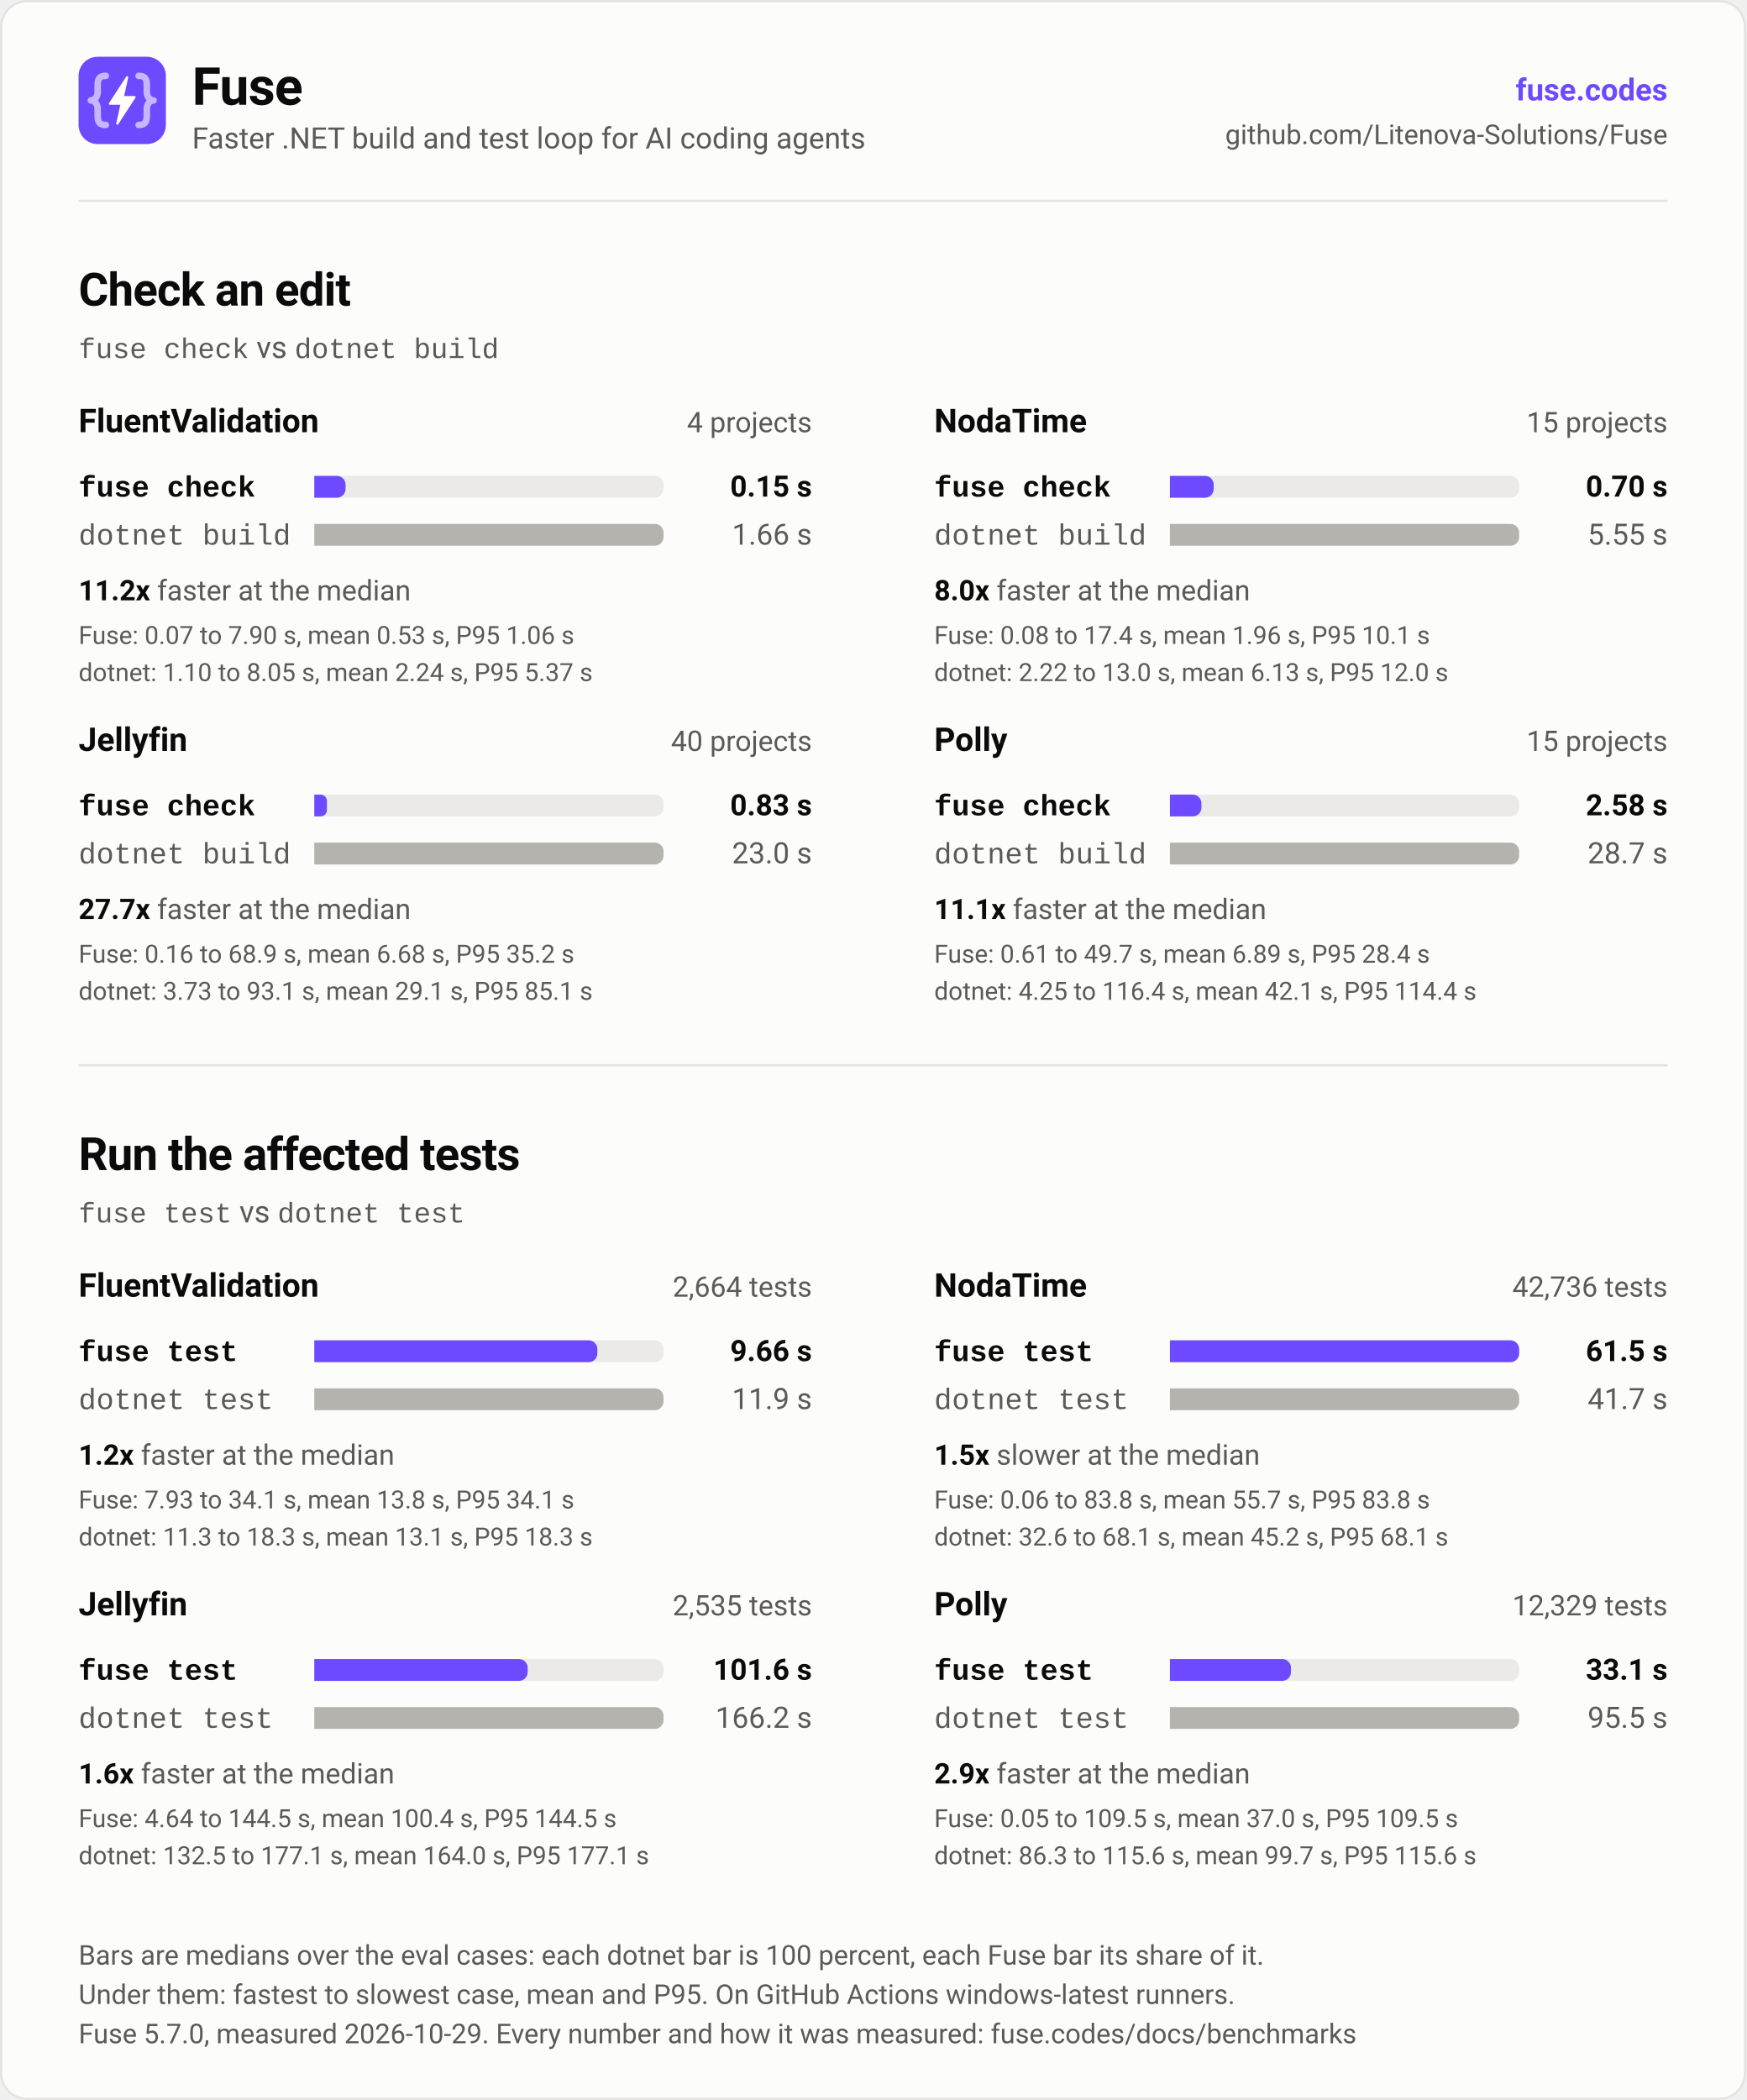
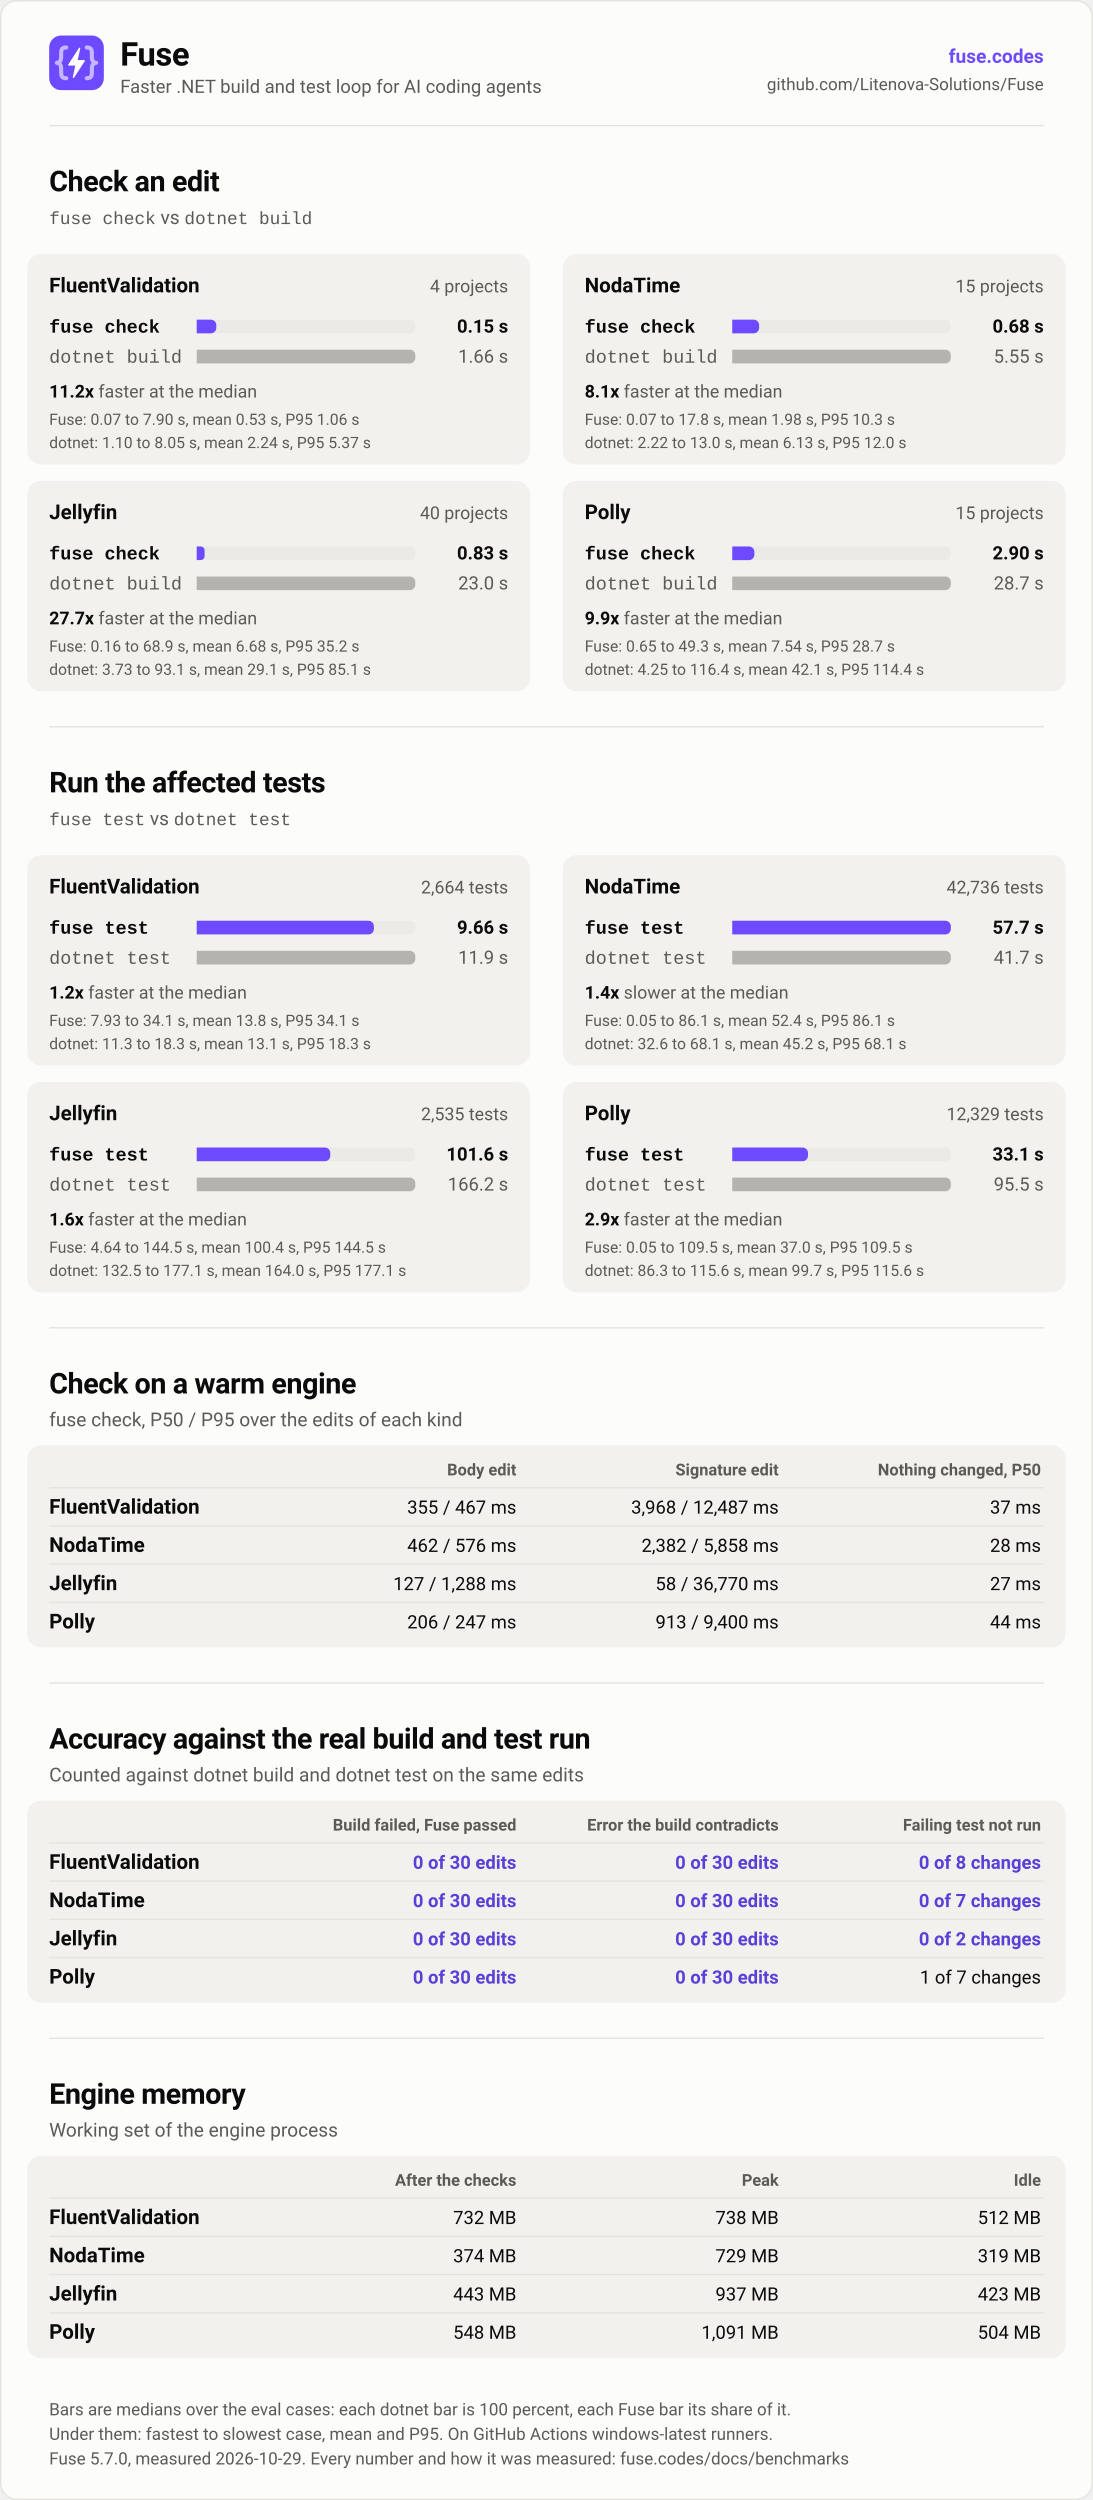
- <svg xmlns="http://www.w3.org/2000/svg" viewBox="0 0 800 962" width="800" height="962" role="img" aria-labelledby="t d">
+ <svg xmlns="http://www.w3.org/2000/svg" viewBox="0 0 800 1830" width="800" height="1830" role="img" aria-labelledby="t d">
  <style>
  .bg { fill: #fcfcfb; stroke: #e4e3de; }
  .brand { font-size: 24px; font-weight: 700; letter-spacing: -0.3px; }
  .tagline { font-size: 13.5px; fill: #5b5a55; }
  .site { font-size: 14px; font-weight: 600; fill: #6d4aff; }
  .repo-url { font-size: 12.5px; fill: #5b5a55; }
  .rule { stroke: #e4e3de; }
  text { font-family: ui-sans-serif, system-ui, -apple-system, "Segoe UI", Roboto, sans-serif; fill: #0b0b0b; }
  .mono { font-family: ui-monospace, SFMono-Regular, Consolas, "Liberation Mono", monospace; }
  .panel { font-size: 21px; font-weight: 700; letter-spacing: -0.3px; }
  .sub { font-size: 14px; fill: #5b5a55; }
  .sub .mono { font-size: 13px; }
  .repo { font-size: 15px; font-weight: 600; }
  .meta, .note { font-size: 13px; fill: #5b5a55; }
  .note { font-size: 12.5px; }
  .cmd, .t { font-size: 13.5px; fill: #5b5a55; }
  .t { font-variant-numeric: tabular-nums; }
  .fuse-text { fill: #0b0b0b; font-weight: 600; }
  .speed { font-size: 13px; fill: #5b5a55; }
  .speed tspan { fill: #0b0b0b; font-weight: 600; }
  .stats { font-size: 11.5px; fill: #5b5a55; font-variant-numeric: tabular-nums; }
  .track { fill: #ebeae6; }
  .fill-slow { fill: #b4b3ad; }
  .fill-fuse { fill: #6d4aff; }
+   .card { fill: #f2f1ee; }
+   .th { font-size: 12px; fill: #5b5a55; font-weight: 600; }
+   .td { font-size: 13.5px; fill: #0b0b0b; font-variant-numeric: tabular-nums; }
+   .td.good { fill: #5b3fd6; font-weight: 600; }
+   .row-rule { stroke: #e4e3de; }
  @media (prefers-color-scheme: dark) {
+     .card { fill: #22221f; }
+     .th { fill: #b9b8af; }
+     .td { fill: #f4f4f0; }
+     .td.good { fill: #9b85ff; }
+     .row-rule { stroke: #34332f; }
    .bg { fill: #1a1a19; stroke: #34332f; }
    .tagline, .repo-url { fill: #b9b8af; }
    .site { fill: #9b85ff; }
    .rule { stroke: #34332f; }
    text, .fuse-text, .speed tspan { fill: #f4f4f0; }
    .sub, .meta, .note, .cmd, .t, .speed, .stats { fill: #b9b8af; }
    .fuse-text { fill: #f4f4f0; }
    .track { fill: #2e2d2a; }
    .fill-slow { fill: #6f6e68; }
    .fill-fuse { fill: #9b85ff; }
  }
</style>
-   <rect class="bg" x="0.5" y="0.5" width="799" height="961" rx="12" />
+   <rect class="bg" x="0.5" y="0.5" width="799" height="1829" rx="12" />
  <g transform="translate(36,26) scale(1.25)">
    <rect width="32" height="32" rx="7" fill="#6d4aff" />
    <g fill="none" stroke="#ffffff" stroke-width="2.4" stroke-linecap="round" stroke-linejoin="round" opacity="0.6">
      <path d="M10 7c-2.5 0-3 1.2-3 3.5v2.3c0 1.8-1 3.2-2.5 3.2 1.5 0 2.5 1.4 2.5 3.2v2.3C7 23.8 7.5 25 10 25" />
      <path d="M22 7c2.5 0 3 1.2 3 3.5v2.3c0 1.8 1 3.2 2.5 3.2-1.5 0-2.5 1.4-2.5 3.2v2.3c0 2.3-.5 3.5-3 3.5" />
    </g>
    <path d="M17.8 7.5 11.5 17.2h4.3l-1.6 7.3 6.3-9.7h-4.3z" fill="#ffffff" stroke="#ffffff" stroke-width="0.8" stroke-linejoin="round" />
  </g>
  <text class="brand" x="88" y="48">Fuse</text>
  <text class="tagline" x="88" y="68">Faster .NET build and test loop for AI coding agents</text>
  <a href="https://fuse.codes">
    <text class="site" x="764" y="46" text-anchor="end">fuse.codes</text>
  </a>
  <a href="https://github.com/Litenova-Solutions/Fuse">
    <text class="repo-url" x="764" y="66" text-anchor="end">github.com/Litenova-Solutions/Fuse</text>
  </a>
  <line class="rule" x1="36" y1="92" x2="764" y2="92" />
  <text class="panel" x="36" y="140">Check an edit</text>
  <text class="sub" x="36" y="164">
    <tspan class="mono">fuse check</tspan> vs <tspan class="mono">dotnet build</tspan>
  </text>
-   <text class="repo" x="36" y="198">FluentValidation</text>
-   <text class="meta" x="372" y="198" text-anchor="end">4 projects</text>
-   <text class="cmd mono fuse-text" x="36" y="227.5">fuse check</text>
-   <path class="track" d="M144,218h156a4,4 0 0 1 4,4v2a4,4 0 0 1 -4,4h-156z" />
-   <path class="fill-fuse" d="M144,218h10.32a4,4 0 0 1 4,4v2a4,4 0 0 1 -4,4h-10.32z" />
-   <text class="t fuse-text" x="372" y="227.5" text-anchor="end">0.15 s</text>
-   <text class="cmd mono" x="36" y="249.5">dotnet build</text>
-   <path class="fill-slow" d="M144,240h156a4,4 0 0 1 4,4v2a4,4 0 0 1 -4,4h-156z" />
-   <text class="t" x="372" y="249.5" text-anchor="end">1.66 s</text>
-   <text class="speed" x="36" y="275">
+   <rect class="card" x="20" y="186" width="368" height="154" rx="10" />
+   <text class="repo" x="36" y="214">FluentValidation</text>
+   <text class="meta" x="372" y="214" text-anchor="end">4 projects</text>
+   <text class="cmd mono fuse-text" x="36" y="243.5">fuse check</text>
+   <path class="track" d="M144,234h156a4,4 0 0 1 4,4v2a4,4 0 0 1 -4,4h-156z" />
+   <path class="fill-fuse" d="M144,234h10.32a4,4 0 0 1 4,4v2a4,4 0 0 1 -4,4h-10.32z" />
+   <text class="t fuse-text" x="372" y="243.5" text-anchor="end">0.15 s</text>
+   <text class="cmd mono" x="36" y="265.5">dotnet build</text>
+   <path class="fill-slow" d="M144,256h156a4,4 0 0 1 4,4v2a4,4 0 0 1 -4,4h-156z" />
+   <text class="t" x="372" y="265.5" text-anchor="end">1.66 s</text>
+   <text class="speed" x="36" y="291">
    <tspan>11.2x</tspan> faster at the median</text>
-   <text class="stats" x="36" y="295">Fuse: 0.07 to 7.90 s, mean 0.53 s, P95 1.06 s</text>
-   <text class="stats" x="36" y="312">dotnet: 1.10 to 8.05 s, mean 2.24 s, P95 5.37 s</text>
-   <text class="repo" x="428" y="198">NodaTime</text>
-   <text class="meta" x="764" y="198" text-anchor="end">15 projects</text>
-   <text class="cmd mono fuse-text" x="428" y="227.5">fuse check</text>
-   <path class="track" d="M536,218h156a4,4 0 0 1 4,4v2a4,4 0 0 1 -4,4h-156z" />
-   <path class="fill-fuse" d="M536,218h16.06a4,4 0 0 1 4,4v2a4,4 0 0 1 -4,4h-16.06z" />
-   <text class="t fuse-text" x="764" y="227.5" text-anchor="end">0.70 s</text>
-   <text class="cmd mono" x="428" y="249.5">dotnet build</text>
-   <path class="fill-slow" d="M536,240h156a4,4 0 0 1 4,4v2a4,4 0 0 1 -4,4h-156z" />
-   <text class="t" x="764" y="249.5" text-anchor="end">5.55 s</text>
-   <text class="speed" x="428" y="275">
-     <tspan>8.0x</tspan> faster at the median</text>
-   <text class="stats" x="428" y="295">Fuse: 0.08 to 17.4 s, mean 1.96 s, P95 10.1 s</text>
-   <text class="stats" x="428" y="312">dotnet: 2.22 to 13.0 s, mean 6.13 s, P95 12.0 s</text>
-   <text class="repo" x="36" y="344">Jellyfin</text>
-   <text class="meta" x="372" y="344" text-anchor="end">40 projects</text>
-   <text class="cmd mono fuse-text" x="36" y="373.5">fuse check</text>
-   <path class="track" d="M144,364h156a4,4 0 0 1 4,4v2a4,4 0 0 1 -4,4h-156z" />
-   <path class="fill-fuse" d="M144,364h2.89a2.89,2.89 0 0 1 2.89,2.89v4.21a2.89,2.89 0 0 1 -2.89,2.89h-2.89z" />
-   <text class="t fuse-text" x="372" y="373.5" text-anchor="end">0.83 s</text>
-   <text class="cmd mono" x="36" y="395.5">dotnet build</text>
-   <path class="fill-slow" d="M144,386h156a4,4 0 0 1 4,4v2a4,4 0 0 1 -4,4h-156z" />
-   <text class="t" x="372" y="395.5" text-anchor="end">23.0 s</text>
-   <text class="speed" x="36" y="421">
+   <text class="stats" x="36" y="311">Fuse: 0.07 to 7.90 s, mean 0.53 s, P95 1.06 s</text>
+   <text class="stats" x="36" y="328">dotnet: 1.10 to 8.05 s, mean 2.24 s, P95 5.37 s</text>
+   <rect class="card" x="412" y="186" width="368" height="154" rx="10" />
+   <text class="repo" x="428" y="214">NodaTime</text>
+   <text class="meta" x="764" y="214" text-anchor="end">15 projects</text>
+   <text class="cmd mono fuse-text" x="428" y="243.5">fuse check</text>
+   <path class="track" d="M536,234h156a4,4 0 0 1 4,4v2a4,4 0 0 1 -4,4h-156z" />
+   <path class="fill-fuse" d="M536,234h15.69a4,4 0 0 1 4,4v2a4,4 0 0 1 -4,4h-15.69z" />
+   <text class="t fuse-text" x="764" y="243.5" text-anchor="end">0.68 s</text>
+   <text class="cmd mono" x="428" y="265.5">dotnet build</text>
+   <path class="fill-slow" d="M536,256h156a4,4 0 0 1 4,4v2a4,4 0 0 1 -4,4h-156z" />
+   <text class="t" x="764" y="265.5" text-anchor="end">5.55 s</text>
+   <text class="speed" x="428" y="291">
+     <tspan>8.1x</tspan> faster at the median</text>
+   <text class="stats" x="428" y="311">Fuse: 0.07 to 17.8 s, mean 1.98 s, P95 10.3 s</text>
+   <text class="stats" x="428" y="328">dotnet: 2.22 to 13.0 s, mean 6.13 s, P95 12.0 s</text>
+   <rect class="card" x="20" y="352" width="368" height="154" rx="10" />
+   <text class="repo" x="36" y="380">Jellyfin</text>
+   <text class="meta" x="372" y="380" text-anchor="end">40 projects</text>
+   <text class="cmd mono fuse-text" x="36" y="409.5">fuse check</text>
+   <path class="track" d="M144,400h156a4,4 0 0 1 4,4v2a4,4 0 0 1 -4,4h-156z" />
+   <path class="fill-fuse" d="M144,400h2.89a2.89,2.89 0 0 1 2.89,2.89v4.21a2.89,2.89 0 0 1 -2.89,2.89h-2.89z" />
+   <text class="t fuse-text" x="372" y="409.5" text-anchor="end">0.83 s</text>
+   <text class="cmd mono" x="36" y="431.5">dotnet build</text>
+   <path class="fill-slow" d="M144,422h156a4,4 0 0 1 4,4v2a4,4 0 0 1 -4,4h-156z" />
+   <text class="t" x="372" y="431.5" text-anchor="end">23.0 s</text>
+   <text class="speed" x="36" y="457">
    <tspan>27.7x</tspan> faster at the median</text>
-   <text class="stats" x="36" y="441">Fuse: 0.16 to 68.9 s, mean 6.68 s, P95 35.2 s</text>
-   <text class="stats" x="36" y="458">dotnet: 3.73 to 93.1 s, mean 29.1 s, P95 85.1 s</text>
-   <text class="repo" x="428" y="344">Polly</text>
-   <text class="meta" x="764" y="344" text-anchor="end">15 projects</text>
-   <text class="cmd mono fuse-text" x="428" y="373.5">fuse check</text>
-   <path class="track" d="M536,364h156a4,4 0 0 1 4,4v2a4,4 0 0 1 -4,4h-156z" />
-   <path class="fill-fuse" d="M536,364h10.43a4,4 0 0 1 4,4v2a4,4 0 0 1 -4,4h-10.43z" />
-   <text class="t fuse-text" x="764" y="373.5" text-anchor="end">2.58 s</text>
-   <text class="cmd mono" x="428" y="395.5">dotnet build</text>
-   <path class="fill-slow" d="M536,386h156a4,4 0 0 1 4,4v2a4,4 0 0 1 -4,4h-156z" />
-   <text class="t" x="764" y="395.5" text-anchor="end">28.7 s</text>
-   <text class="speed" x="428" y="421">
-     <tspan>11.1x</tspan> faster at the median</text>
-   <text class="stats" x="428" y="441">Fuse: 0.61 to 49.7 s, mean 6.89 s, P95 28.4 s</text>
-   <text class="stats" x="428" y="458">dotnet: 4.25 to 116.4 s, mean 42.1 s, P95 114.4 s</text>
-   <line class="rule" x1="36" y1="488" x2="764" y2="488" />
-   <text class="panel" x="36" y="536">Run the affected tests</text>
-   <text class="sub" x="36" y="560">
+   <text class="stats" x="36" y="477">Fuse: 0.16 to 68.9 s, mean 6.68 s, P95 35.2 s</text>
+   <text class="stats" x="36" y="494">dotnet: 3.73 to 93.1 s, mean 29.1 s, P95 85.1 s</text>
+   <rect class="card" x="412" y="352" width="368" height="154" rx="10" />
+   <text class="repo" x="428" y="380">Polly</text>
+   <text class="meta" x="764" y="380" text-anchor="end">15 projects</text>
+   <text class="cmd mono fuse-text" x="428" y="409.5">fuse check</text>
+   <path class="track" d="M536,400h156a4,4 0 0 1 4,4v2a4,4 0 0 1 -4,4h-156z" />
+   <path class="fill-fuse" d="M536,400h12.21a4,4 0 0 1 4,4v2a4,4 0 0 1 -4,4h-12.21z" />
+   <text class="t fuse-text" x="764" y="409.5" text-anchor="end">2.90 s</text>
+   <text class="cmd mono" x="428" y="431.5">dotnet build</text>
+   <path class="fill-slow" d="M536,422h156a4,4 0 0 1 4,4v2a4,4 0 0 1 -4,4h-156z" />
+   <text class="t" x="764" y="431.5" text-anchor="end">28.7 s</text>
+   <text class="speed" x="428" y="457">
+     <tspan>9.9x</tspan> faster at the median</text>
+   <text class="stats" x="428" y="477">Fuse: 0.65 to 49.3 s, mean 7.54 s, P95 28.7 s</text>
+   <text class="stats" x="428" y="494">dotnet: 4.25 to 116.4 s, mean 42.1 s, P95 114.4 s</text>
+   <line class="rule" x1="36" y1="532" x2="764" y2="532" />
+   <text class="panel" x="36" y="580">Run the affected tests</text>
+   <text class="sub" x="36" y="604">
    <tspan class="mono">fuse test</tspan> vs <tspan class="mono">dotnet test</tspan>
  </text>
-   <text class="repo" x="36" y="594">FluentValidation</text>
-   <text class="meta" x="372" y="594" text-anchor="end">2,664 tests</text>
-   <text class="cmd mono fuse-text" x="36" y="623.5">fuse test</text>
-   <path class="track" d="M144,614h156a4,4 0 0 1 4,4v2a4,4 0 0 1 -4,4h-156z" />
-   <path class="fill-fuse" d="M144,614h125.69a4,4 0 0 1 4,4v2a4,4 0 0 1 -4,4h-125.69z" />
-   <text class="t fuse-text" x="372" y="623.5" text-anchor="end">9.66 s</text>
-   <text class="cmd mono" x="36" y="645.5">dotnet test</text>
-   <path class="fill-slow" d="M144,636h156a4,4 0 0 1 4,4v2a4,4 0 0 1 -4,4h-156z" />
-   <text class="t" x="372" y="645.5" text-anchor="end">11.9 s</text>
-   <text class="speed" x="36" y="671">
+   <rect class="card" x="20" y="626" width="368" height="154" rx="10" />
+   <text class="repo" x="36" y="654">FluentValidation</text>
+   <text class="meta" x="372" y="654" text-anchor="end">2,664 tests</text>
+   <text class="cmd mono fuse-text" x="36" y="683.5">fuse test</text>
+   <path class="track" d="M144,674h156a4,4 0 0 1 4,4v2a4,4 0 0 1 -4,4h-156z" />
+   <path class="fill-fuse" d="M144,674h125.69a4,4 0 0 1 4,4v2a4,4 0 0 1 -4,4h-125.69z" />
+   <text class="t fuse-text" x="372" y="683.5" text-anchor="end">9.66 s</text>
+   <text class="cmd mono" x="36" y="705.5">dotnet test</text>
+   <path class="fill-slow" d="M144,696h156a4,4 0 0 1 4,4v2a4,4 0 0 1 -4,4h-156z" />
+   <text class="t" x="372" y="705.5" text-anchor="end">11.9 s</text>
+   <text class="speed" x="36" y="731">
    <tspan>1.2x</tspan> faster at the median</text>
-   <text class="stats" x="36" y="691">Fuse: 7.93 to 34.1 s, mean 13.8 s, P95 34.1 s</text>
-   <text class="stats" x="36" y="708">dotnet: 11.3 to 18.3 s, mean 13.1 s, P95 18.3 s</text>
-   <text class="repo" x="428" y="594">NodaTime</text>
-   <text class="meta" x="764" y="594" text-anchor="end">42,736 tests</text>
-   <text class="cmd mono fuse-text" x="428" y="623.5">fuse test</text>
-   <path class="track" d="M536,614h156a4,4 0 0 1 4,4v2a4,4 0 0 1 -4,4h-156z" />
-   <path class="fill-fuse" d="M536,614h156a4,4 0 0 1 4,4v2a4,4 0 0 1 -4,4h-156z" />
-   <text class="t fuse-text" x="764" y="623.5" text-anchor="end">61.5 s</text>
-   <text class="cmd mono" x="428" y="645.5">dotnet test</text>
-   <path class="fill-slow" d="M536,636h156a4,4 0 0 1 4,4v2a4,4 0 0 1 -4,4h-156z" />
-   <text class="t" x="764" y="645.5" text-anchor="end">41.7 s</text>
-   <text class="speed" x="428" y="671">
-     <tspan>1.5x</tspan> slower at the median</text>
-   <text class="stats" x="428" y="691">Fuse: 0.06 to 83.8 s, mean 55.7 s, P95 83.8 s</text>
-   <text class="stats" x="428" y="708">dotnet: 32.6 to 68.1 s, mean 45.2 s, P95 68.1 s</text>
-   <text class="repo" x="36" y="740">Jellyfin</text>
-   <text class="meta" x="372" y="740" text-anchor="end">2,535 tests</text>
-   <text class="cmd mono fuse-text" x="36" y="769.5">fuse test</text>
-   <path class="track" d="M144,760h156a4,4 0 0 1 4,4v2a4,4 0 0 1 -4,4h-156z" />
-   <path class="fill-fuse" d="M144,760h93.76a4,4 0 0 1 4,4v2a4,4 0 0 1 -4,4h-93.76z" />
-   <text class="t fuse-text" x="372" y="769.5" text-anchor="end">101.6 s</text>
-   <text class="cmd mono" x="36" y="791.5">dotnet test</text>
-   <path class="fill-slow" d="M144,782h156a4,4 0 0 1 4,4v2a4,4 0 0 1 -4,4h-156z" />
-   <text class="t" x="372" y="791.5" text-anchor="end">166.2 s</text>
-   <text class="speed" x="36" y="817">
+   <text class="stats" x="36" y="751">Fuse: 7.93 to 34.1 s, mean 13.8 s, P95 34.1 s</text>
+   <text class="stats" x="36" y="768">dotnet: 11.3 to 18.3 s, mean 13.1 s, P95 18.3 s</text>
+   <rect class="card" x="412" y="626" width="368" height="154" rx="10" />
+   <text class="repo" x="428" y="654">NodaTime</text>
+   <text class="meta" x="764" y="654" text-anchor="end">42,736 tests</text>
+   <text class="cmd mono fuse-text" x="428" y="683.5">fuse test</text>
+   <path class="track" d="M536,674h156a4,4 0 0 1 4,4v2a4,4 0 0 1 -4,4h-156z" />
+   <path class="fill-fuse" d="M536,674h156a4,4 0 0 1 4,4v2a4,4 0 0 1 -4,4h-156z" />
+   <text class="t fuse-text" x="764" y="683.5" text-anchor="end">57.7 s</text>
+   <text class="cmd mono" x="428" y="705.5">dotnet test</text>
+   <path class="fill-slow" d="M536,696h156a4,4 0 0 1 4,4v2a4,4 0 0 1 -4,4h-156z" />
+   <text class="t" x="764" y="705.5" text-anchor="end">41.7 s</text>
+   <text class="speed" x="428" y="731">
+     <tspan>1.4x</tspan> slower at the median</text>
+   <text class="stats" x="428" y="751">Fuse: 0.05 to 86.1 s, mean 52.4 s, P95 86.1 s</text>
+   <text class="stats" x="428" y="768">dotnet: 32.6 to 68.1 s, mean 45.2 s, P95 68.1 s</text>
+   <rect class="card" x="20" y="792" width="368" height="154" rx="10" />
+   <text class="repo" x="36" y="820">Jellyfin</text>
+   <text class="meta" x="372" y="820" text-anchor="end">2,535 tests</text>
+   <text class="cmd mono fuse-text" x="36" y="849.5">fuse test</text>
+   <path class="track" d="M144,840h156a4,4 0 0 1 4,4v2a4,4 0 0 1 -4,4h-156z" />
+   <path class="fill-fuse" d="M144,840h93.76a4,4 0 0 1 4,4v2a4,4 0 0 1 -4,4h-93.76z" />
+   <text class="t fuse-text" x="372" y="849.5" text-anchor="end">101.6 s</text>
+   <text class="cmd mono" x="36" y="871.5">dotnet test</text>
+   <path class="fill-slow" d="M144,862h156a4,4 0 0 1 4,4v2a4,4 0 0 1 -4,4h-156z" />
+   <text class="t" x="372" y="871.5" text-anchor="end">166.2 s</text>
+   <text class="speed" x="36" y="897">
    <tspan>1.6x</tspan> faster at the median</text>
-   <text class="stats" x="36" y="837">Fuse: 4.64 to 144.5 s, mean 100.4 s, P95 144.5 s</text>
-   <text class="stats" x="36" y="854">dotnet: 132.5 to 177.1 s, mean 164.0 s, P95 177.1 s</text>
-   <text class="repo" x="428" y="740">Polly</text>
-   <text class="meta" x="764" y="740" text-anchor="end">12,329 tests</text>
-   <text class="cmd mono fuse-text" x="428" y="769.5">fuse test</text>
-   <path class="track" d="M536,760h156a4,4 0 0 1 4,4v2a4,4 0 0 1 -4,4h-156z" />
-   <path class="fill-fuse" d="M536,760h51.46a4,4 0 0 1 4,4v2a4,4 0 0 1 -4,4h-51.46z" />
-   <text class="t fuse-text" x="764" y="769.5" text-anchor="end">33.1 s</text>
-   <text class="cmd mono" x="428" y="791.5">dotnet test</text>
-   <path class="fill-slow" d="M536,782h156a4,4 0 0 1 4,4v2a4,4 0 0 1 -4,4h-156z" />
-   <text class="t" x="764" y="791.5" text-anchor="end">95.5 s</text>
-   <text class="speed" x="428" y="817">
+   <text class="stats" x="36" y="917">Fuse: 4.64 to 144.5 s, mean 100.4 s, P95 144.5 s</text>
+   <text class="stats" x="36" y="934">dotnet: 132.5 to 177.1 s, mean 164.0 s, P95 177.1 s</text>
+   <rect class="card" x="412" y="792" width="368" height="154" rx="10" />
+   <text class="repo" x="428" y="820">Polly</text>
+   <text class="meta" x="764" y="820" text-anchor="end">12,329 tests</text>
+   <text class="cmd mono fuse-text" x="428" y="849.5">fuse test</text>
+   <path class="track" d="M536,840h156a4,4 0 0 1 4,4v2a4,4 0 0 1 -4,4h-156z" />
+   <path class="fill-fuse" d="M536,840h51.46a4,4 0 0 1 4,4v2a4,4 0 0 1 -4,4h-51.46z" />
+   <text class="t fuse-text" x="764" y="849.5" text-anchor="end">33.1 s</text>
+   <text class="cmd mono" x="428" y="871.5">dotnet test</text>
+   <path class="fill-slow" d="M536,862h156a4,4 0 0 1 4,4v2a4,4 0 0 1 -4,4h-156z" />
+   <text class="t" x="764" y="871.5" text-anchor="end">95.5 s</text>
+   <text class="speed" x="428" y="897">
    <tspan>2.9x</tspan> faster at the median</text>
-   <text class="stats" x="428" y="837">Fuse: 0.05 to 109.5 s, mean 37.0 s, P95 109.5 s</text>
-   <text class="stats" x="428" y="854">dotnet: 86.3 to 115.6 s, mean 99.7 s, P95 115.6 s</text>
-   <text class="note" x="36" y="900">Bars are medians over the eval cases: each dotnet bar is 100 percent, each Fuse bar its share of it.</text>
-   <text class="note" x="36" y="918">Under them: fastest to slowest case, mean and P95. On GitHub Actions windows-latest runners.</text>
-   <text class="note" x="36" y="936">Fuse 5.7.0, measured 2026-10-29. Every number and how it was measured: fuse.codes/docs/benchmarks</text>
+   <text class="stats" x="428" y="917">Fuse: 0.05 to 109.5 s, mean 37.0 s, P95 109.5 s</text>
+   <text class="stats" x="428" y="934">dotnet: 86.3 to 115.6 s, mean 99.7 s, P95 115.6 s</text>
+   <line class="rule" x1="36" y1="972" x2="764" y2="972" />
+   <text class="panel" x="36" y="1020">Check on a warm engine</text>
+   <text class="sub" x="36" y="1044">fuse check, P50 / P95 over the edits of each kind</text>
+   <rect class="card" x="20" y="1058" width="760" height="148" rx="10" />
+   <text class="th" x="378" y="1080" text-anchor="end">Body edit</text>
+   <text class="th" x="570" y="1080" text-anchor="end">Signature edit</text>
+   <text class="th" x="762" y="1080" text-anchor="end">Nothing changed, P50</text>
+   <line class="row-rule" x1="36" y1="1089" x2="764" y2="1089" />
+   <text class="repo" x="36" y="1108">FluentValidation</text>
+   <text class="td" x="378" y="1108" text-anchor="end">355 / 467 ms</text>
+   <text class="td" x="570" y="1108" text-anchor="end">3,968 / 12,487 ms</text>
+   <text class="td" x="762" y="1108" text-anchor="end">37 ms</text>
+   <line class="row-rule" x1="36" y1="1117" x2="764" y2="1117" />
+   <text class="repo" x="36" y="1136">NodaTime</text>
+   <text class="td" x="378" y="1136" text-anchor="end">462 / 576 ms</text>
+   <text class="td" x="570" y="1136" text-anchor="end">2,382 / 5,858 ms</text>
+   <text class="td" x="762" y="1136" text-anchor="end">28 ms</text>
+   <line class="row-rule" x1="36" y1="1145" x2="764" y2="1145" />
+   <text class="repo" x="36" y="1164">Jellyfin</text>
+   <text class="td" x="378" y="1164" text-anchor="end">127 / 1,288 ms</text>
+   <text class="td" x="570" y="1164" text-anchor="end">58 / 36,770 ms</text>
+   <text class="td" x="762" y="1164" text-anchor="end">27 ms</text>
+   <line class="row-rule" x1="36" y1="1173" x2="764" y2="1173" />
+   <text class="repo" x="36" y="1192">Polly</text>
+   <text class="td" x="378" y="1192" text-anchor="end">206 / 247 ms</text>
+   <text class="td" x="570" y="1192" text-anchor="end">913 / 9,400 ms</text>
+   <text class="td" x="762" y="1192" text-anchor="end">44 ms</text>
+   <line class="rule" x1="36" y1="1232" x2="764" y2="1232" />
+   <text class="panel" x="36" y="1280">Accuracy against the real build and test run</text>
+   <text class="sub" x="36" y="1304">Counted against dotnet build and dotnet test on the same edits</text>
+   <rect class="card" x="20" y="1318" width="760" height="148" rx="10" />
+   <text class="th" x="378" y="1340" text-anchor="end">Build failed, Fuse passed</text>
+   <text class="th" x="570" y="1340" text-anchor="end">Error the build contradicts</text>
+   <text class="th" x="762" y="1340" text-anchor="end">Failing test not run</text>
+   <line class="row-rule" x1="36" y1="1349" x2="764" y2="1349" />
+   <text class="repo" x="36" y="1368">FluentValidation</text>
+   <text class="td good" x="378" y="1368" text-anchor="end">0 of 30 edits</text>
+   <text class="td good" x="570" y="1368" text-anchor="end">0 of 30 edits</text>
+   <text class="td good" x="762" y="1368" text-anchor="end">0 of 8 changes</text>
+   <line class="row-rule" x1="36" y1="1377" x2="764" y2="1377" />
+   <text class="repo" x="36" y="1396">NodaTime</text>
+   <text class="td good" x="378" y="1396" text-anchor="end">0 of 30 edits</text>
+   <text class="td good" x="570" y="1396" text-anchor="end">0 of 30 edits</text>
+   <text class="td good" x="762" y="1396" text-anchor="end">0 of 7 changes</text>
+   <line class="row-rule" x1="36" y1="1405" x2="764" y2="1405" />
+   <text class="repo" x="36" y="1424">Jellyfin</text>
+   <text class="td good" x="378" y="1424" text-anchor="end">0 of 30 edits</text>
+   <text class="td good" x="570" y="1424" text-anchor="end">0 of 30 edits</text>
+   <text class="td good" x="762" y="1424" text-anchor="end">0 of 2 changes</text>
+   <line class="row-rule" x1="36" y1="1433" x2="764" y2="1433" />
+   <text class="repo" x="36" y="1452">Polly</text>
+   <text class="td good" x="378" y="1452" text-anchor="end">0 of 30 edits</text>
+   <text class="td good" x="570" y="1452" text-anchor="end">0 of 30 edits</text>
+   <text class="td" x="762" y="1452" text-anchor="end">1 of 7 changes</text>
+   <line class="rule" x1="36" y1="1492" x2="764" y2="1492" />
+   <text class="panel" x="36" y="1540">Engine memory</text>
+   <text class="sub" x="36" y="1564">Working set of the engine process</text>
+   <rect class="card" x="20" y="1578" width="760" height="148" rx="10" />
+   <text class="th" x="378" y="1600" text-anchor="end">After the checks</text>
+   <text class="th" x="570" y="1600" text-anchor="end">Peak</text>
+   <text class="th" x="762" y="1600" text-anchor="end">Idle</text>
+   <line class="row-rule" x1="36" y1="1609" x2="764" y2="1609" />
+   <text class="repo" x="36" y="1628">FluentValidation</text>
+   <text class="td" x="378" y="1628" text-anchor="end">732 MB</text>
+   <text class="td" x="570" y="1628" text-anchor="end">738 MB</text>
+   <text class="td" x="762" y="1628" text-anchor="end">512 MB</text>
+   <line class="row-rule" x1="36" y1="1637" x2="764" y2="1637" />
+   <text class="repo" x="36" y="1656">NodaTime</text>
+   <text class="td" x="378" y="1656" text-anchor="end">374 MB</text>
+   <text class="td" x="570" y="1656" text-anchor="end">729 MB</text>
+   <text class="td" x="762" y="1656" text-anchor="end">319 MB</text>
+   <line class="row-rule" x1="36" y1="1665" x2="764" y2="1665" />
+   <text class="repo" x="36" y="1684">Jellyfin</text>
+   <text class="td" x="378" y="1684" text-anchor="end">443 MB</text>
+   <text class="td" x="570" y="1684" text-anchor="end">937 MB</text>
+   <text class="td" x="762" y="1684" text-anchor="end">423 MB</text>
+   <line class="row-rule" x1="36" y1="1693" x2="764" y2="1693" />
+   <text class="repo" x="36" y="1712">Polly</text>
+   <text class="td" x="378" y="1712" text-anchor="end">548 MB</text>
+   <text class="td" x="570" y="1712" text-anchor="end">1,091 MB</text>
+   <text class="td" x="762" y="1712" text-anchor="end">504 MB</text>
+   <text class="note" x="36" y="1768">Bars are medians over the eval cases: each dotnet bar is 100 percent, each Fuse bar its share of it.</text>
+   <text class="note" x="36" y="1786">Under them: fastest to slowest case, mean and P95. On GitHub Actions windows-latest runners.</text>
+   <text class="note" x="36" y="1804">Fuse 5.7.0, measured 2026-10-29. Every number and how it was measured: fuse.codes/docs/benchmarks</text>
</svg>
